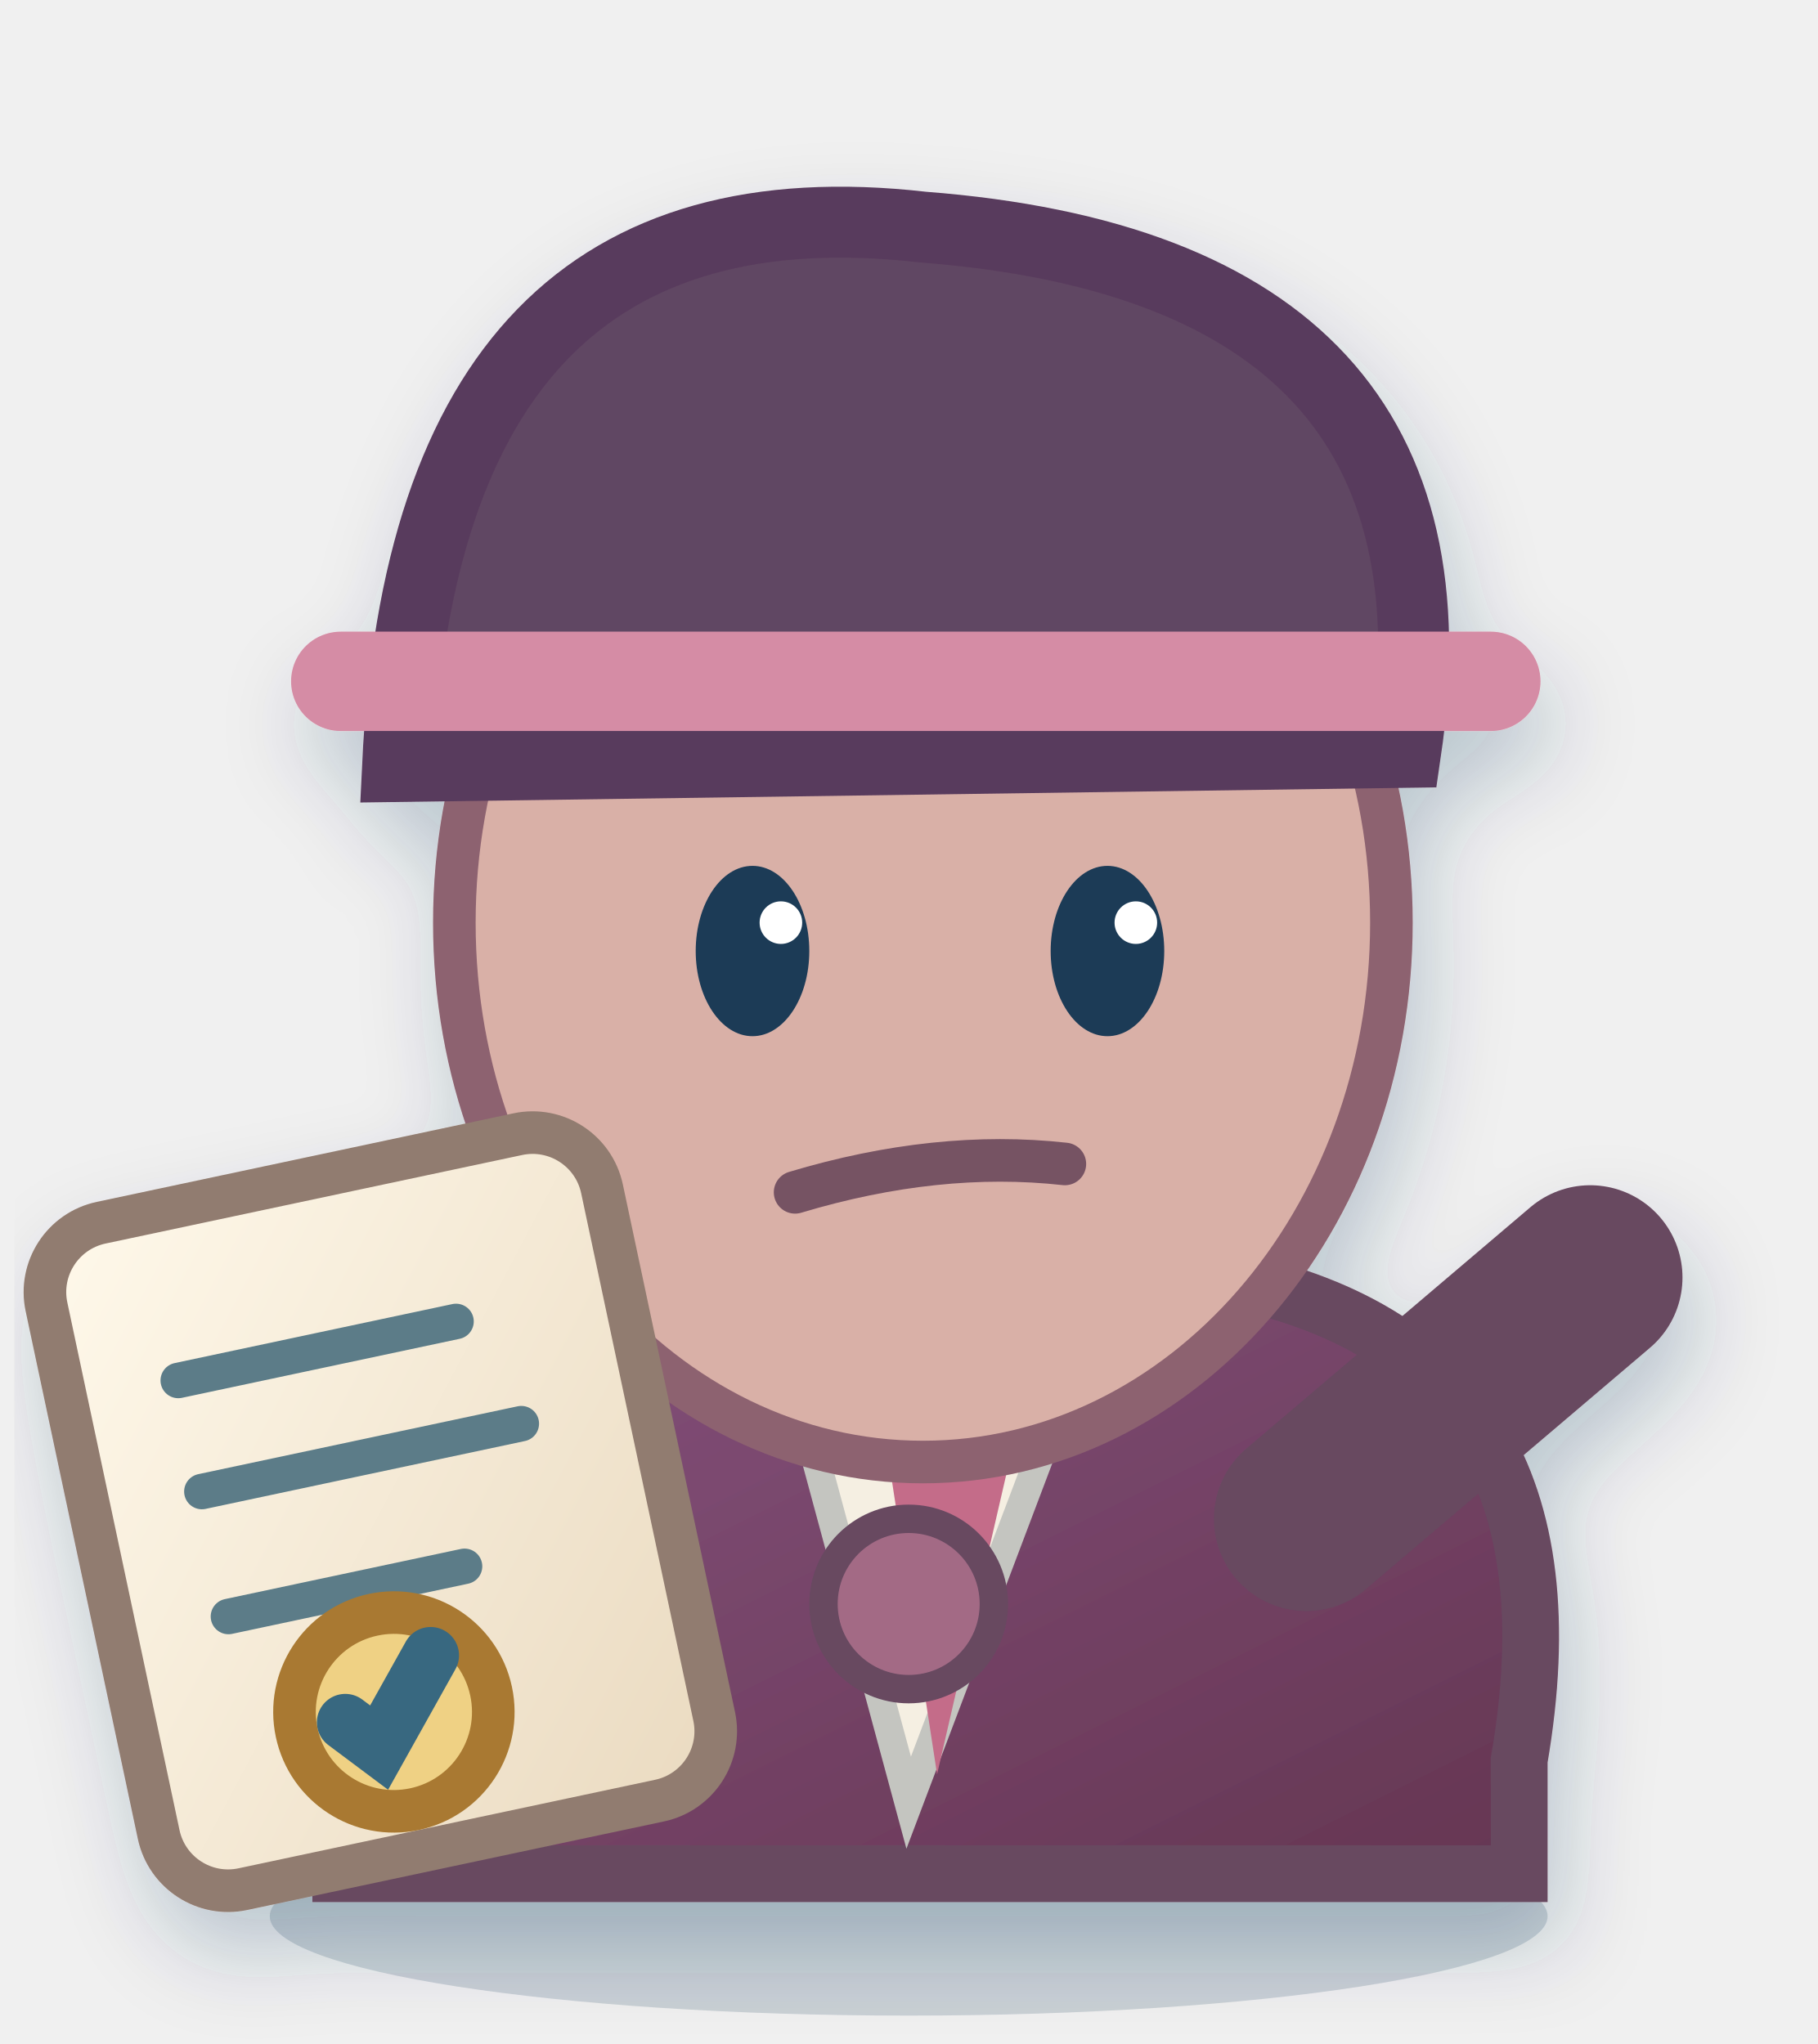
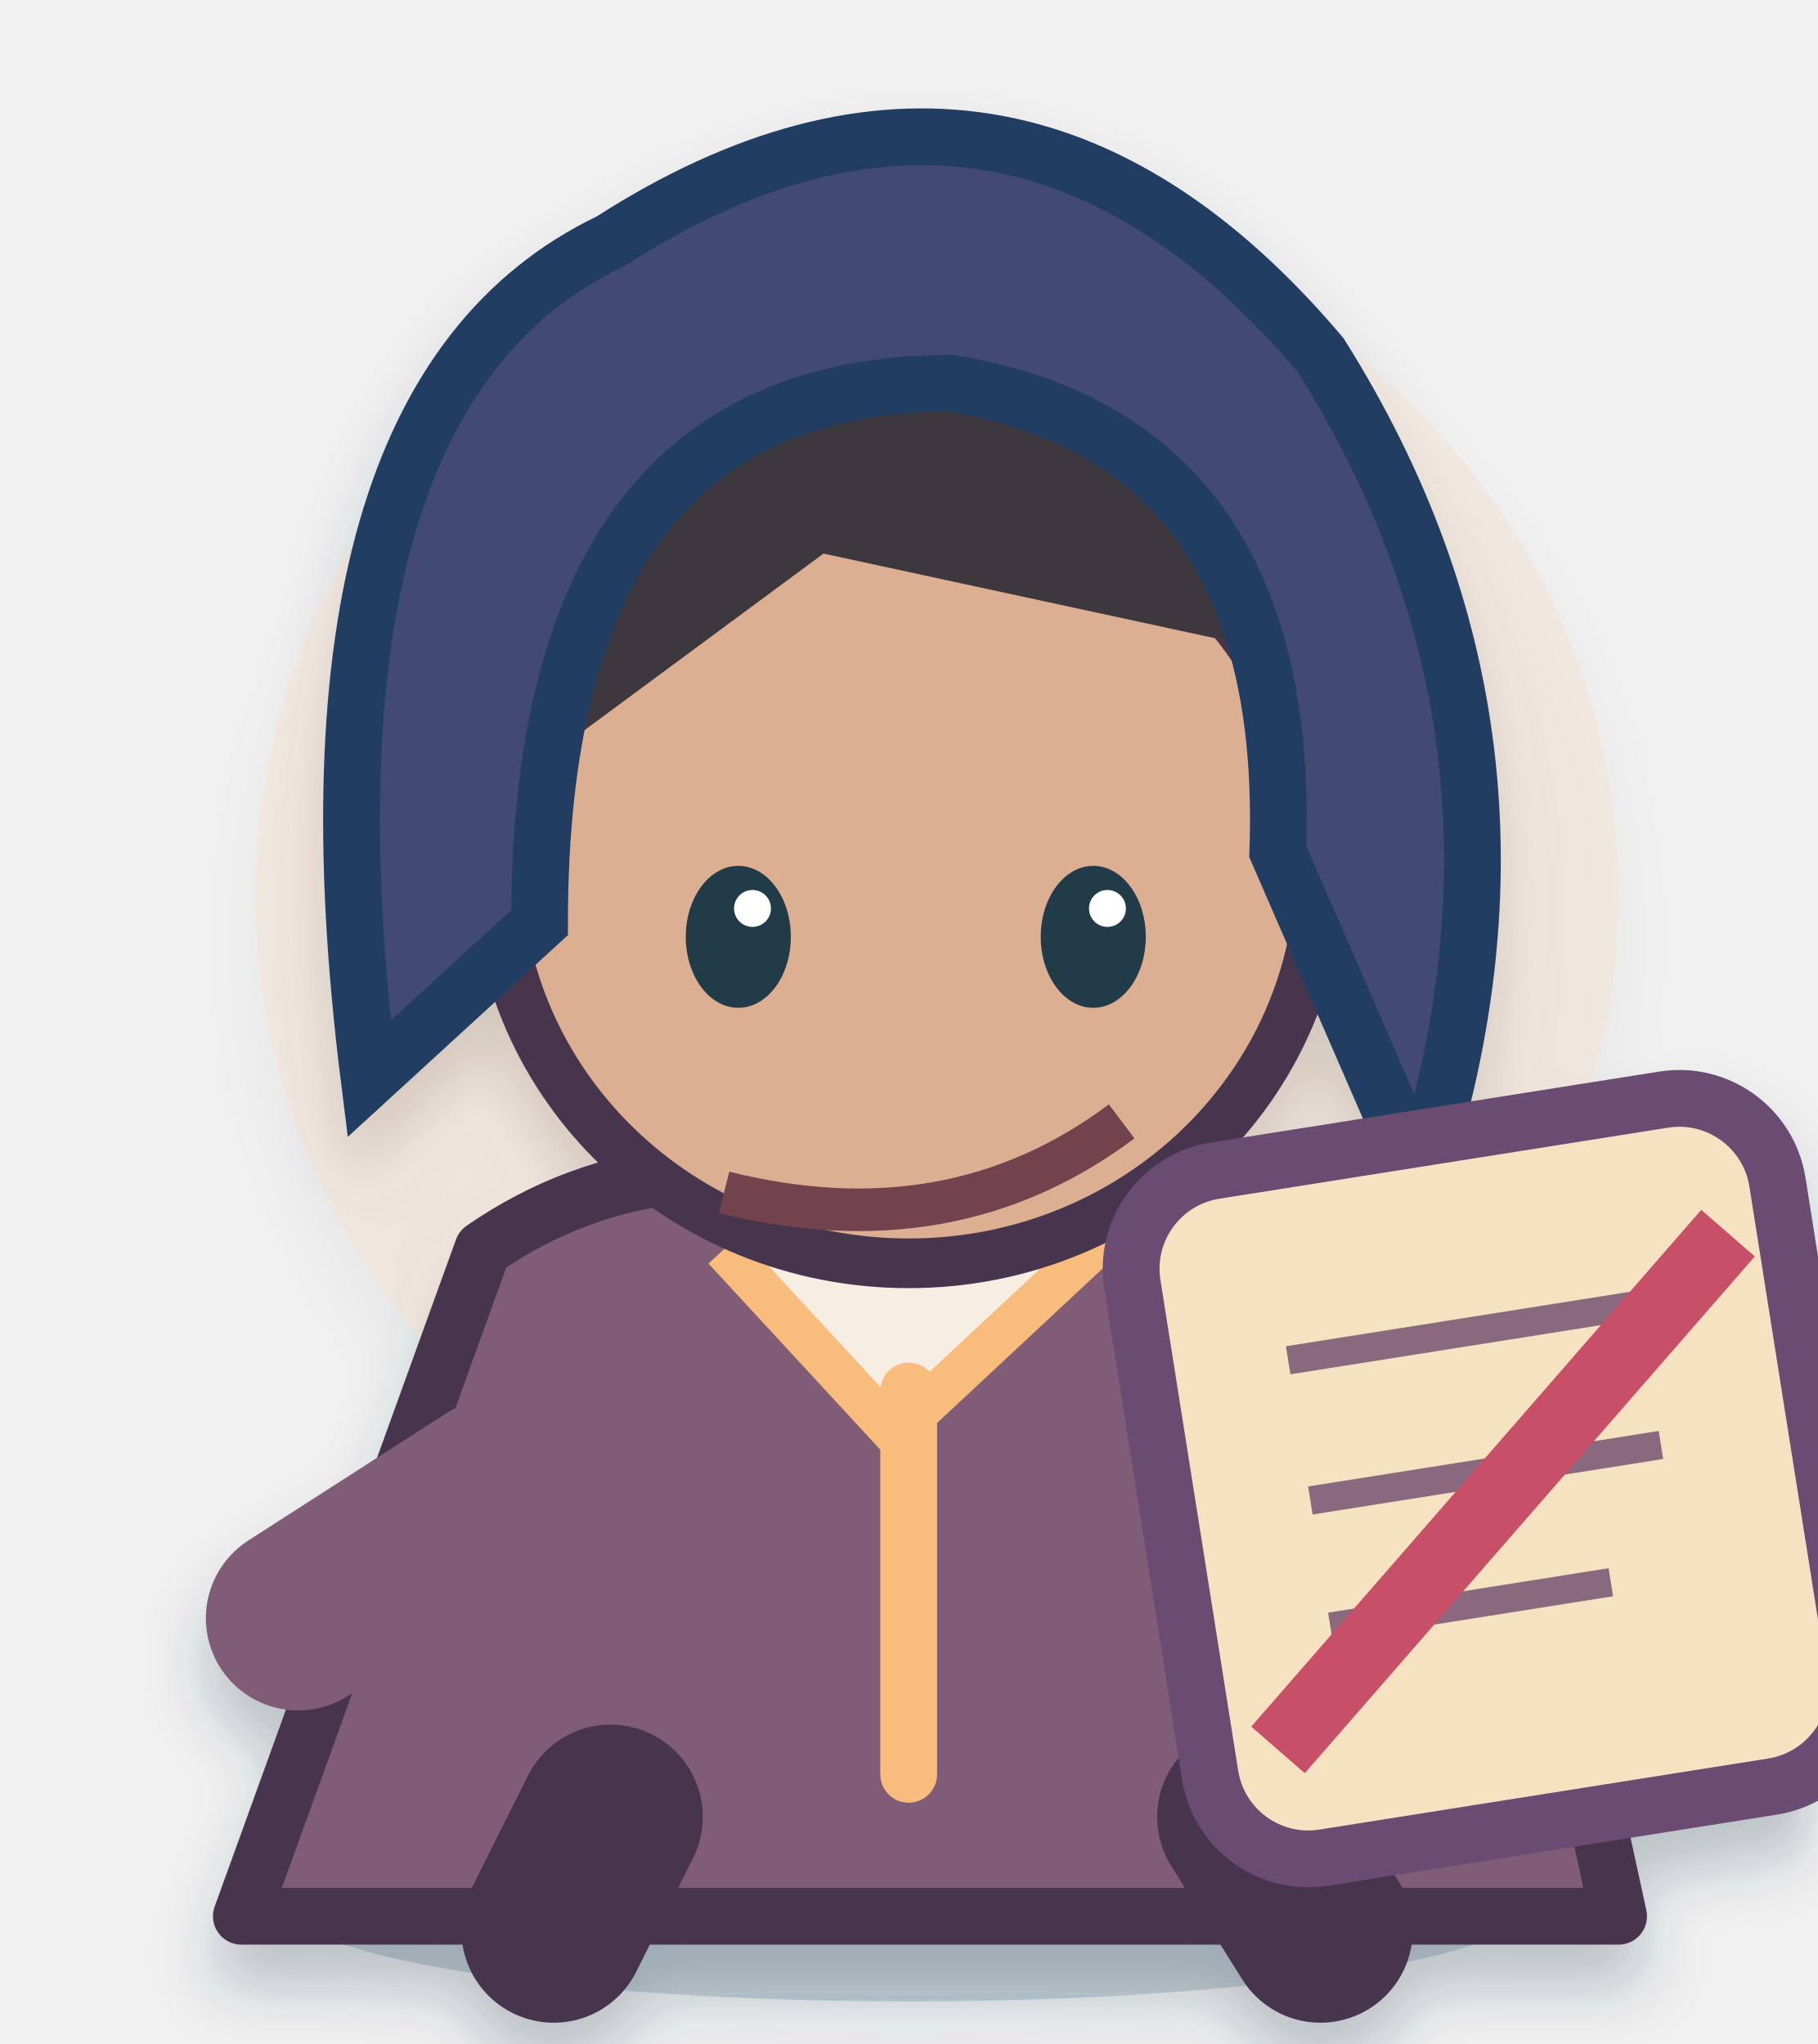
- <svg xmlns="http://www.w3.org/2000/svg" viewBox="0 0 128 144" role="img" aria-label="Оригінальний мультяшний персонаж">
+ <svg xmlns="http://www.w3.org/2000/svg" viewBox="0 0 128 144" role="img" aria-labelledby="title-poa">
  <defs>
-     <linearGradient id="coat" x1="0" x2="1" y1="0" y2="1">
-       <stop stop-color="#86527e" />
-       <stop offset="1" stop-color="#653652" />
-     </linearGradient>
-     <linearGradient id="paper" x1="0" x2="1" y1="0" y2="1">
-       <stop stop-color="#fff9eb" />
-       <stop offset="1" stop-color="#eadac0" />
-     </linearGradient>
-     <filter id="ds" x="-35%" width="170%" y="-35%" height="170%">
-       <feDropShadow dx="1" dy="3" stdDeviation="3" flood-color="#133e5d" flood-opacity=".22" />
+     <filter id="shadow" x="-25%" y="-25%" width="150%" height="150%">
+       <feDropShadow dx="0" dy="3" stdDeviation="2" flood-color="#163950" flood-opacity=".25" />
    </filter>
  </defs>
-   <ellipse cx="64" cy="135" rx="45" ry="7" fill="#173f5a" opacity=".18" />
-   <g filter="url(#ds)">
-     <path d="M24 124Q20 97 42 91L86 90Q112 95 107 124V132H24Z" fill="url(#coat)" stroke="#674861" stroke-width="4" />
-     <path d="M54 90L64 127 78 90" fill="#f5efe2" stroke="#c4c5c0" stroke-width="2" />
-     <path d="M62 99L66 125 72 99" fill="#c46c89" />
-     <path d="M36 108 21 94" stroke="#674861" stroke-width="13" stroke-linecap="round" />
-     <path d="M92 107 112 90" stroke="#674861" stroke-width="13" stroke-linecap="round" />
-     <circle cx="64" cy="113" r="6" fill="#a36b85" stroke="#674861" stroke-width="2" />
-     <ellipse cx="65" cy="65" rx="33" ry="38" fill="#d9b0a7" stroke="#8d6270" stroke-width="3" />
-     <path d="M28 54Q30 12 65 16 104 19 99 53Z" fill="#604763" stroke="#593b5d" stroke-width="5" />
-     <path d="M24 48H105" stroke="#d58ca5" stroke-width="7" stroke-linecap="round" />
-     <ellipse cx="53" cy="67" rx="4" ry="6" fill="#1a3a56" />
-     <ellipse cx="78" cy="67" rx="4" ry="6" fill="#1a3a56" />
-     <circle cx="55" cy="65" r="1.5" fill="#fff" />
-     <circle cx="80" cy="65" r="1.5" fill="#fff" />
-     <path d="M56 84Q66 81 75 82" fill="none" stroke="#765263" stroke-width="3" stroke-linecap="round" />
-     <g transform="translate(24 103) rotate(-12)">
-       <rect x="-18" y="-20" width="40" height="48" rx="5" fill="url(#paper)" stroke="#917b6f" stroke-width="3" />
-       <path d="M-10 -8H10 M-10 0H13 M-10 9H7" stroke="#5b7c88" stroke-width="2.5" stroke-linecap="round" />
-       <circle cx="0" cy="18" r="7" fill="#efd184" stroke="#a97931" stroke-width="3" />
-       <path d="M-3.5 18 l1.96 2.24 4.9 -5.6" stroke="#386880" fill="none" stroke-width="4" stroke-linecap="round" />
+   <g filter="url(#shadow)">
+     <ellipse cx="64" cy="134" rx="44" ry="7" fill="#0d3e58" opacity=".18" />
+     <circle cx="66" cy="63" r="48" fill="#f8bc7c" opacity=".13" />
+     <path d="M17 135L34 88Q47 79 65 85Q93 81 104 89L114 135Z" fill="#805b76" stroke="#47364e" stroke-width="4" stroke-linejoin="round" />
+     <path d="M35 105L21 114M96 104L110 91" stroke="#805b76" stroke-width="13" stroke-linecap="round" />
+     <path d="M43 128L39 136M88 128L93 136" stroke="#47364e" stroke-width="13" stroke-linecap="round" />
+     <path d="M51 88L63 101 78 87" fill="#f7eee3" stroke="#f8bc7c" stroke-width="3" />
+     <path d="M64 98V125" stroke="#f8bc7c" stroke-width="4" stroke-linecap="round" />
+     <ellipse cx="64" cy="61" rx="29" ry="28" fill="#ddaf92" stroke="#47364e" stroke-width="3.5" />
+     <path d="M35 56Q33 30 66 27Q89 21 95 47L58 39Z" fill="#3e383e" />
+     <ellipse cx="52" cy="66" rx="3.7" ry="5" fill="#223a4a" />
+     <ellipse cx="77" cy="66" rx="3.7" ry="5" fill="#223a4a" />
+     <circle cx="53" cy="64" r="1.3" fill="#fff" />
+     <circle cx="78" cy="64" r="1.3" fill="#fff" />
+     <path d="M51 84Q67 88 79 79" fill="none" stroke="#72424e" stroke-width="3" />
+     <path d="M26 76Q20 28 43 17Q71 -1 93 25Q110 52 100 83L90 60Q91 31 67 27Q38 27 38 65Z" fill="#424a72" stroke="#233d62" stroke-width="4" />
+     <g transform="translate(103 103) rotate(-9)">
+       <rect x="-21" y="-23" width="46" height="49" rx="7" fill="#f5e2c1" stroke="#6b4b71" stroke-width="4" />
+       <path d="M-11-9H16M-11 1H14M-11 10H9" stroke="#8a687d" stroke-width="2" />
+       <path d="M-16 18L21-13" stroke="#c84f68" stroke-width="5" />
    </g>
  </g>
</svg>
